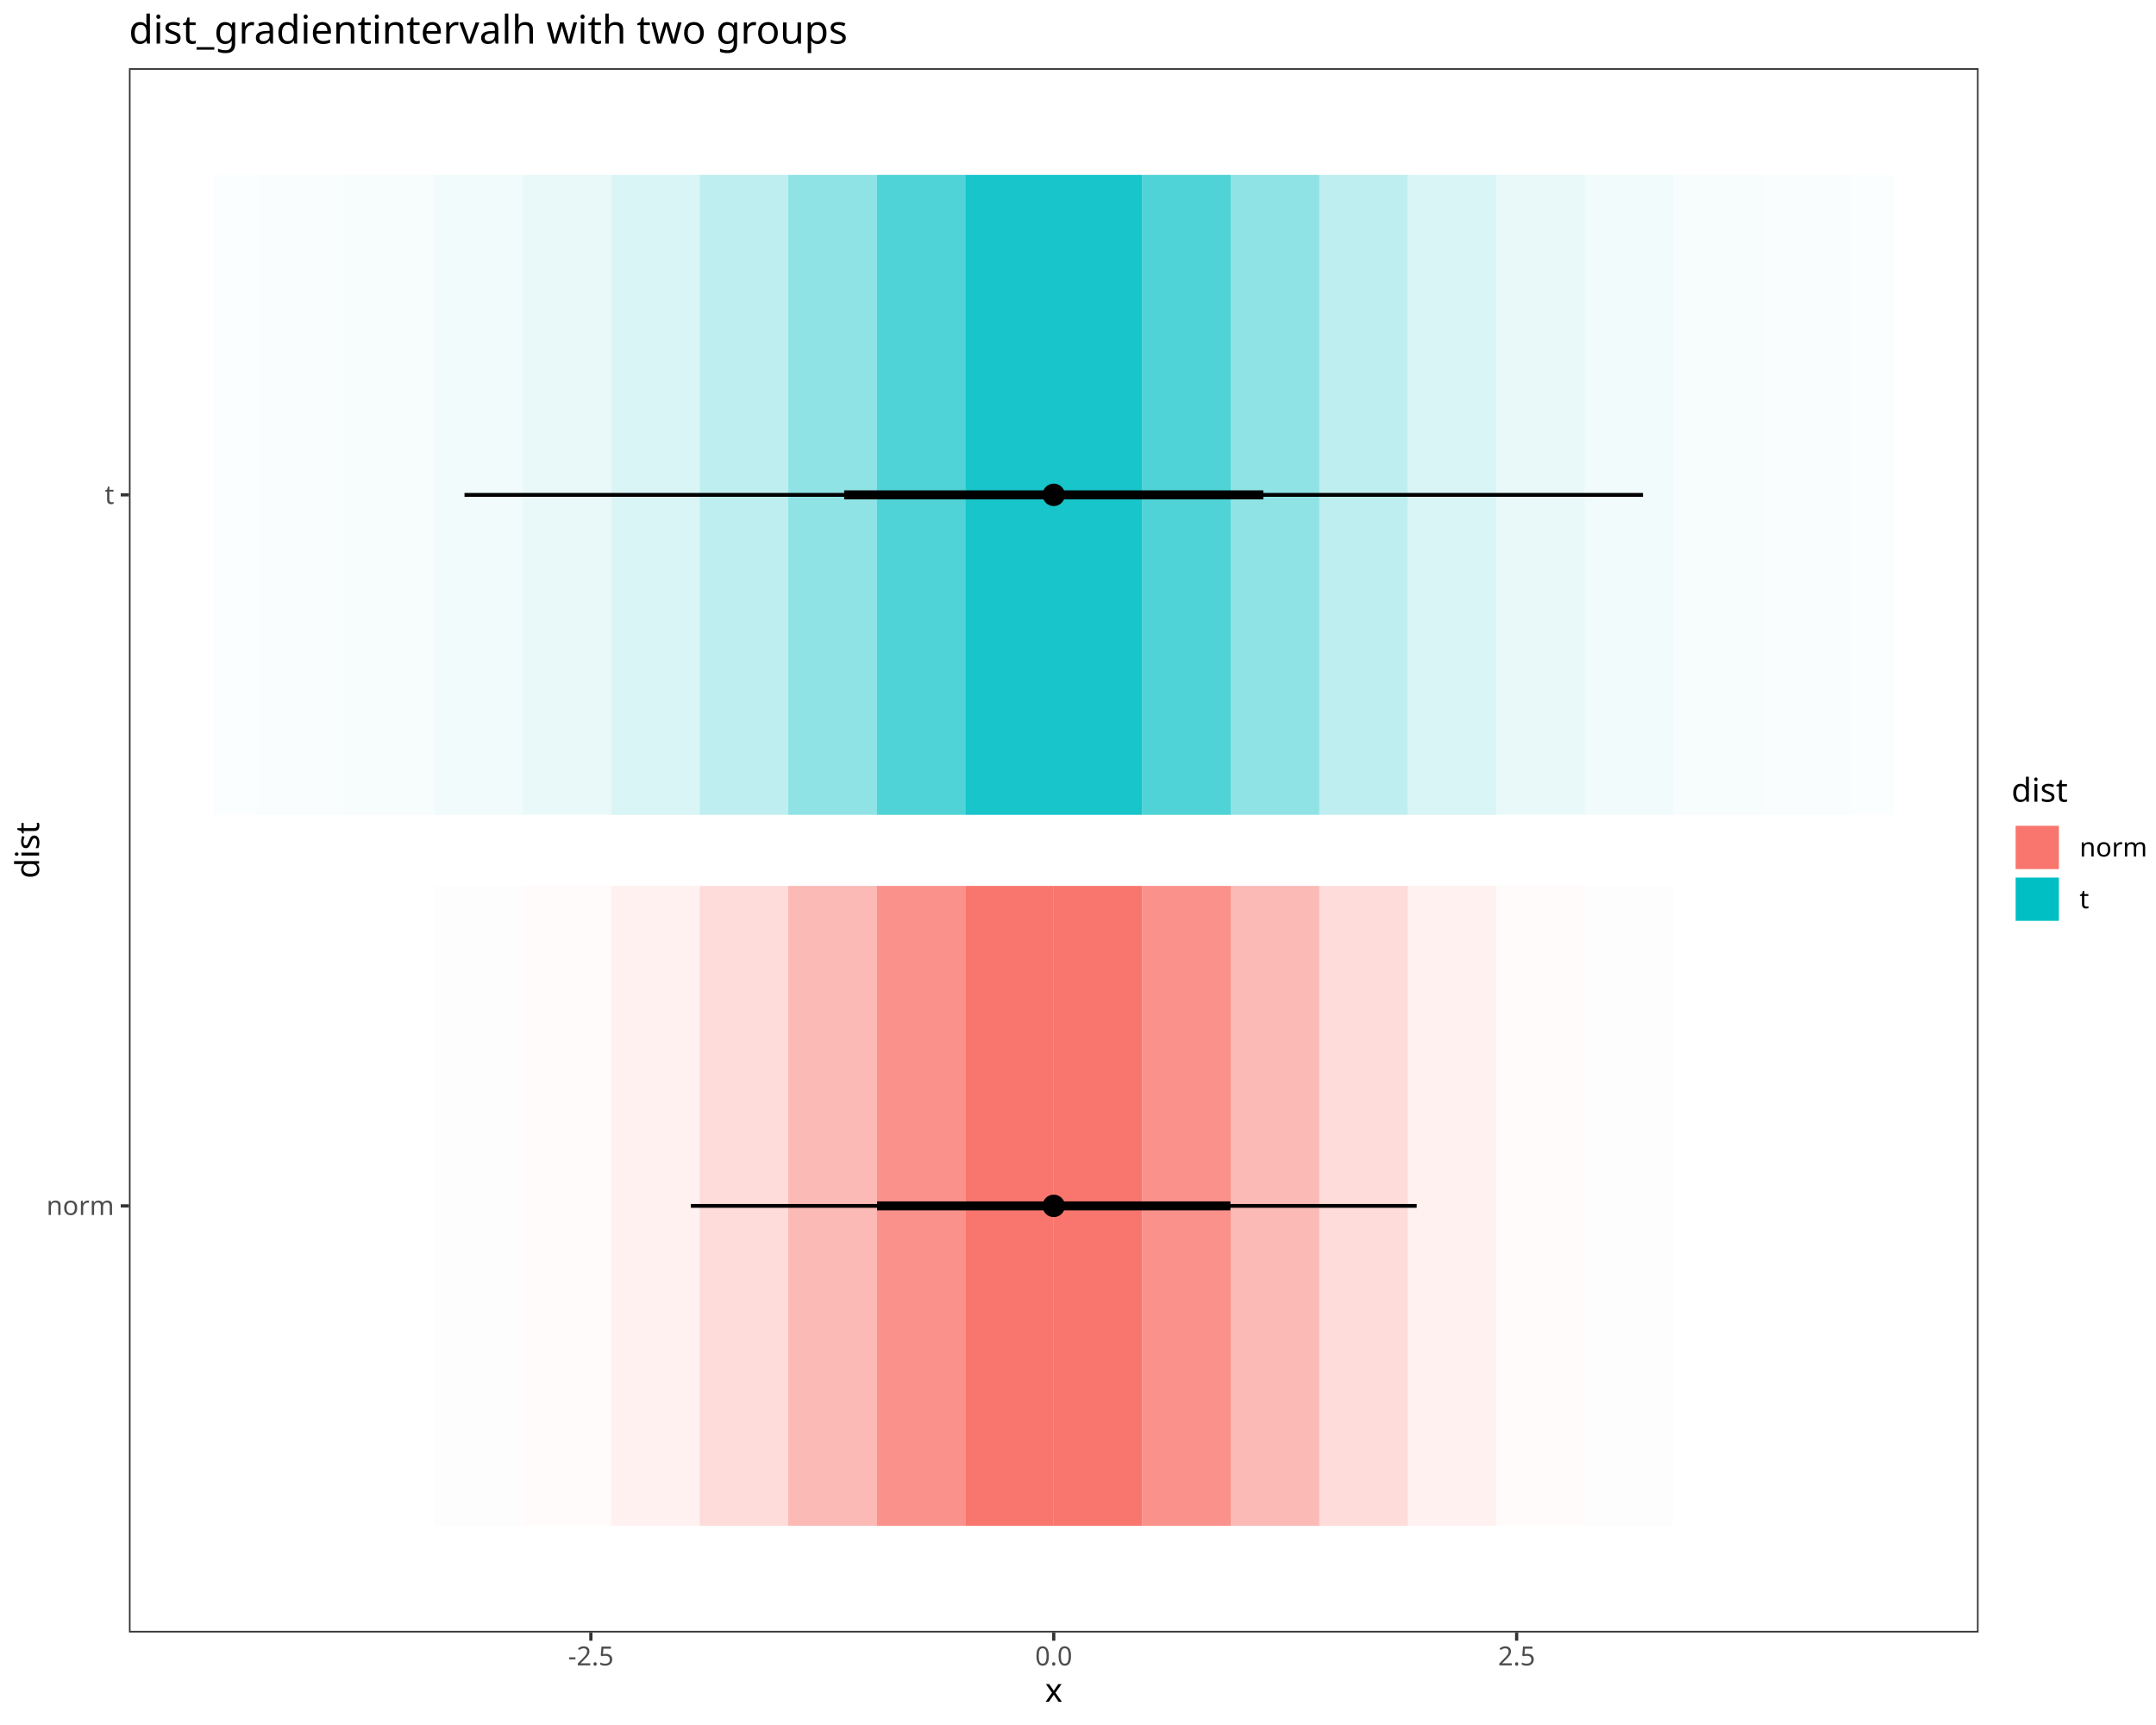
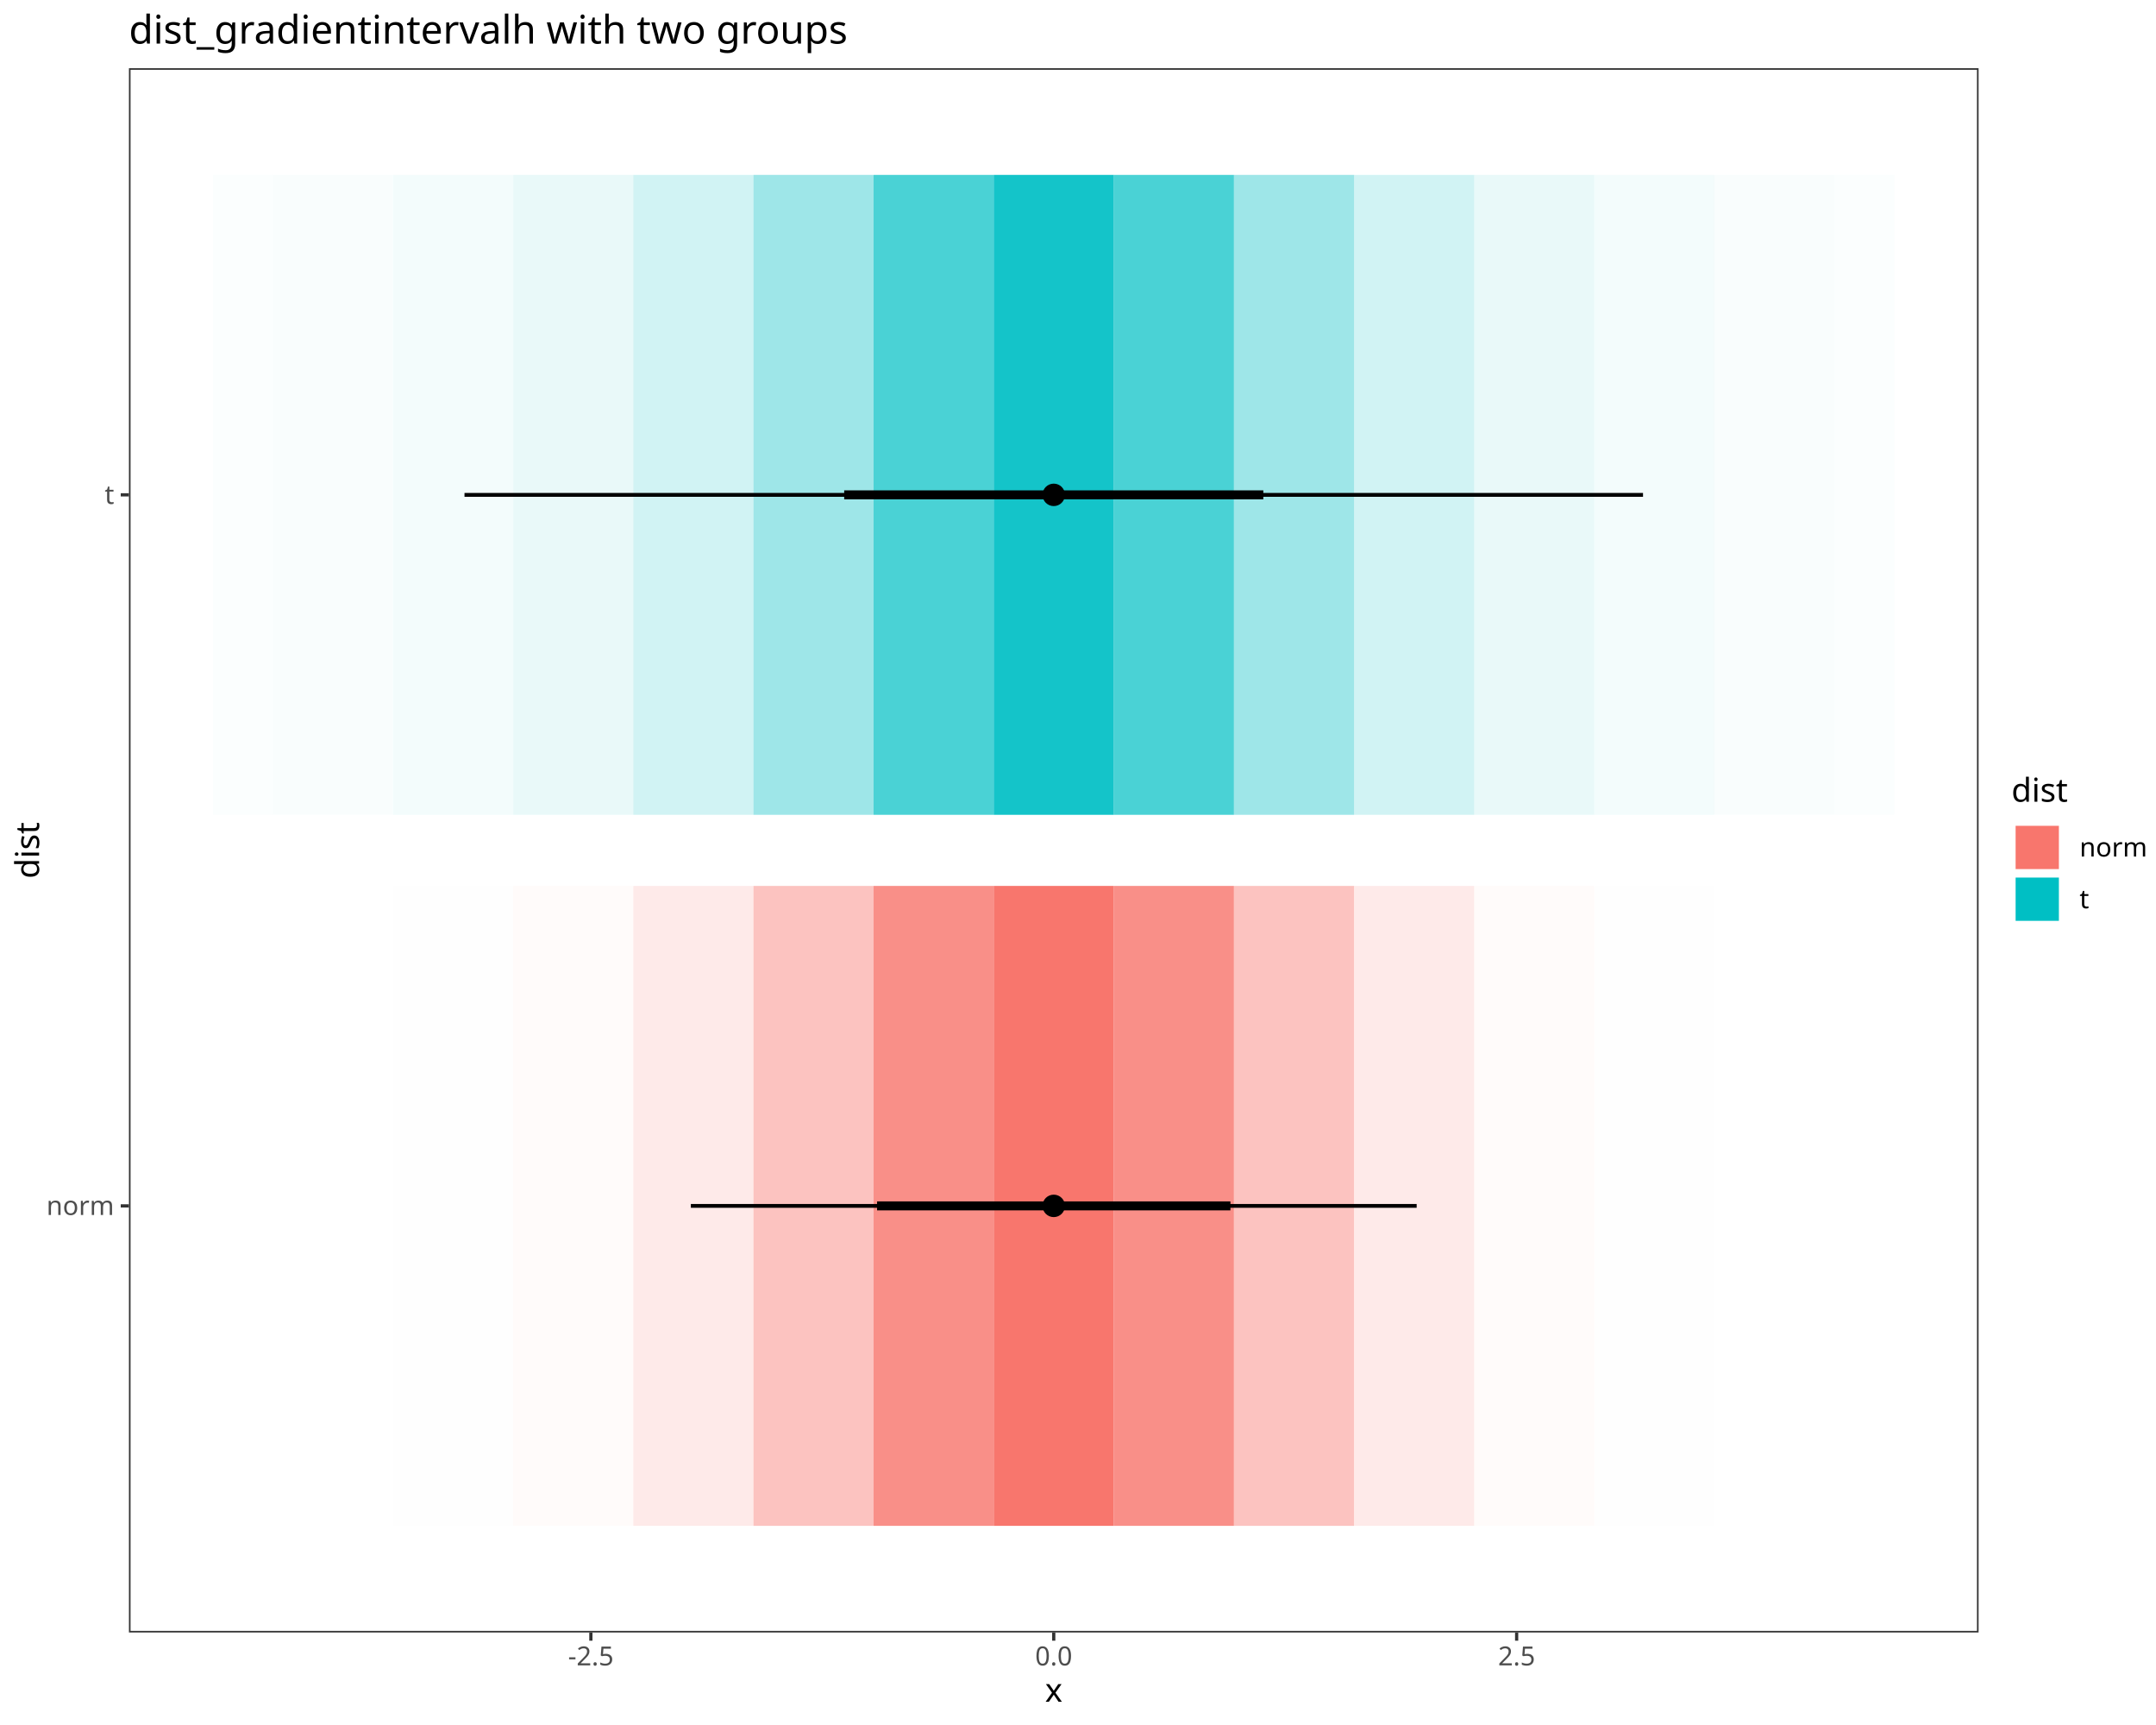
<svg xmlns="http://www.w3.org/2000/svg" class="svglite" data-engine-version="2.0" width="720.00pt" height="576.00pt" viewBox="0 0 720.00 576.00">
  <defs>
    <style type="text/css">
    .svglite line, .svglite polyline, .svglite polygon, .svglite path, .svglite rect, .svglite circle {
      fill: none;
      stroke: #000000;
      stroke-linecap: round;
      stroke-linejoin: round;
      stroke-miterlimit: 10.00;
    }
  </style>
  </defs>
  <rect width="100%" height="100%" style="stroke: none; fill: #FFFFFF;" />
  <defs>
    <clipPath id="cpMC4wMHw3MjAuMDB8MC4wMHw1NzYuMDA=">
      <rect x="0.00" y="0.00" width="720.00" height="576.00" />
    </clipPath>
  </defs>
  <g clip-path="url(#cpMC4wMHw3MjAuMDB8MC4wMHw1NzYuMDA=)">
    <rect x="0.00" y="0.00" width="720.00" height="576.00" style="stroke-width: 1.07; stroke: #FFFFFF; fill: #FFFFFF;" />
  </g>
  <defs>
    <clipPath id="cpNDMuMDZ8NjYwLjc1fDIyLjc4fDU0NS4xMQ==">
      <rect x="43.06" y="22.78" width="617.69" height="522.33" />
    </clipPath>
  </defs>
  <g clip-path="url(#cpNDMuMDZ8NjYwLjc1fDIyLjc4fDU0NS4xMQ==)">
    <rect x="43.06" y="22.78" width="617.69" height="522.33" style="stroke-width: 1.07; stroke: none; fill: #FFFFFF;" />
-     <polygon points="71.13,58.40 85.91,58.40 85.91,272.08 71.13,272.08 " style="stroke-width: 2.13; stroke: none; fill: #00BFC4; fill-opacity: 0.016;" />
-     <polygon points="85.91,58.40 100.69,58.40 115.47,58.40 115.47,272.08 100.69,272.08 85.91,272.08 " style="stroke-width: 2.13; stroke: none; fill: #00BFC4; fill-opacity: 0.024;" />
-     <polygon points="115.47,58.40 130.24,58.40 145.02,58.40 145.02,272.08 130.24,272.08 115.47,272.08 " style="stroke-width: 2.13; stroke: none; fill: #00BFC4; fill-opacity: 0.035;" />
-     <polygon points="145.02,58.40 159.80,58.40 174.58,58.40 174.58,272.08 159.80,272.08 145.02,272.08 " style="stroke-width: 2.13; stroke: none; fill: #00BFC4; fill-opacity: 0.055;" />
-     <polygon points="174.58,58.40 189.35,58.40 204.13,58.40 204.13,272.08 189.35,272.08 174.58,272.08 " style="stroke-width: 2.13; stroke: none; fill: #00BFC4; fill-opacity: 0.086;" />
-     <polygon points="204.13,58.40 218.91,58.40 233.68,58.40 233.68,272.08 218.91,272.08 204.13,272.08 " style="stroke-width: 2.13; stroke: none; fill: #00BFC4; fill-opacity: 0.15;" />
-     <polygon points="233.68,58.40 248.46,58.40 263.24,58.40 263.24,272.08 248.46,272.08 233.68,272.08 " style="stroke-width: 2.13; stroke: none; fill: #00BFC4; fill-opacity: 0.25;" />
-     <polygon points="263.24,58.40 278.02,58.40 292.79,58.40 292.79,272.08 278.02,272.08 263.24,272.08 " style="stroke-width: 2.13; stroke: none; fill: #00BFC4; fill-opacity: 0.44;" />
-     <polygon points="292.79,58.40 307.57,58.40 322.35,58.40 322.35,272.08 307.57,272.08 292.79,272.08 " style="stroke-width: 2.13; stroke: none; fill: #00BFC4; fill-opacity: 0.69;" />
-     <polygon points="322.35,58.40 337.13,58.40 366.68,58.40 381.46,58.40 381.46,272.08 366.68,272.08 337.13,272.08 322.35,272.08 " style="stroke-width: 2.13; stroke: none; fill: #00BFC4; fill-opacity: 0.91;" />
-     <polygon points="381.46,58.40 396.24,58.40 411.01,58.40 411.01,272.08 396.24,272.08 381.46,272.08 " style="stroke-width: 2.13; stroke: none; fill: #00BFC4; fill-opacity: 0.69;" />
-     <polygon points="411.01,58.40 425.79,58.40 440.57,58.40 440.57,272.08 425.79,272.08 411.01,272.08 " style="stroke-width: 2.13; stroke: none; fill: #00BFC4; fill-opacity: 0.44;" />
-     <polygon points="440.57,58.40 455.34,58.40 470.12,58.40 470.12,272.08 455.34,272.08 440.57,272.08 " style="stroke-width: 2.13; stroke: none; fill: #00BFC4; fill-opacity: 0.25;" />
-     <polygon points="470.12,58.40 484.90,58.40 499.68,58.40 499.68,272.08 484.90,272.08 470.12,272.08 " style="stroke-width: 2.13; stroke: none; fill: #00BFC4; fill-opacity: 0.15;" />
-     <polygon points="499.68,58.40 514.45,58.40 529.23,58.40 529.23,272.08 514.45,272.08 499.68,272.08 " style="stroke-width: 2.13; stroke: none; fill: #00BFC4; fill-opacity: 0.086;" />
-     <polygon points="529.23,58.40 544.01,58.40 558.79,58.40 558.79,272.08 544.01,272.08 529.23,272.08 " style="stroke-width: 2.13; stroke: none; fill: #00BFC4; fill-opacity: 0.055;" />
-     <polygon points="558.79,58.40 573.56,58.40 588.34,58.40 588.34,272.08 573.56,272.08 558.79,272.08 " style="stroke-width: 2.13; stroke: none; fill: #00BFC4; fill-opacity: 0.035;" />
-     <polygon points="588.34,58.40 603.12,58.40 617.89,58.40 617.89,272.08 603.12,272.08 588.34,272.08 " style="stroke-width: 2.13; stroke: none; fill: #00BFC4; fill-opacity: 0.024;" />
-     <polygon points="617.89,58.40 632.67,58.40 632.67,272.08 617.89,272.08 " style="stroke-width: 2.13; stroke: none; fill: #00BFC4; fill-opacity: 0.016;" />
-     <polygon points="71.13,295.82 85.91,295.82 85.91,509.50 71.13,509.50 " style="stroke-width: 2.13; stroke: none; fill: none;" />
-     <polygon points="85.91,295.82 100.69,295.82 115.47,295.82 115.47,509.50 100.69,509.50 85.91,509.50 " style="stroke-width: 2.13; stroke: none; fill: none;" />
-     <polygon points="115.47,295.82 130.24,295.82 145.02,295.82 145.02,509.50 130.24,509.50 115.47,509.50 " style="stroke-width: 2.13; stroke: none; fill: none;" />
-     <polygon points="145.02,295.82 159.80,295.82 174.58,295.82 174.58,509.50 159.80,509.50 145.02,509.50 " style="stroke-width: 2.13; stroke: none; fill: #F8766D; fill-opacity: 0.008;" />
-     <polygon points="174.58,295.82 189.35,295.82 204.13,295.82 204.13,509.50 189.35,509.50 174.58,509.50 " style="stroke-width: 2.13; stroke: none; fill: #F8766D; fill-opacity: 0.031;" />
-     <polygon points="204.13,295.82 218.91,295.82 233.68,295.82 233.68,509.50 218.91,509.50 204.13,509.50 " style="stroke-width: 2.13; stroke: none; fill: #F8766D; fill-opacity: 0.10;" />
-     <polygon points="233.68,295.82 248.46,295.82 263.24,295.82 263.24,509.50 248.46,509.50 233.68,509.50 " style="stroke-width: 2.13; stroke: none; fill: #F8766D; fill-opacity: 0.25;" />
-     <polygon points="263.24,295.82 278.02,295.82 292.79,295.82 292.79,509.50 278.02,509.50 263.24,509.50 " style="stroke-width: 2.13; stroke: none; fill: #F8766D; fill-opacity: 0.50;" />
-     <polygon points="292.79,295.82 307.57,295.82 322.35,295.82 322.35,509.50 307.57,509.50 292.79,509.50 " style="stroke-width: 2.13; stroke: none; fill: #F8766D; fill-opacity: 0.80;" />
-     <polygon points="322.35,295.82 337.13,295.82 351.90,295.82 351.90,509.50 337.13,509.50 322.35,509.50 " style="stroke-width: 2.13; stroke: none; fill: #F8766D;" />
-     <polygon points="351.90,295.82 366.68,295.82 381.46,295.82 381.46,509.50 366.68,509.50 351.90,509.50 " style="stroke-width: 2.13; stroke: none; fill: #F8766D;" />
-     <polygon points="381.46,295.82 396.24,295.82 411.01,295.82 411.01,509.50 396.24,509.50 381.46,509.50 " style="stroke-width: 2.13; stroke: none; fill: #F8766D; fill-opacity: 0.80;" />
-     <polygon points="411.01,295.82 425.79,295.82 440.57,295.82 440.57,509.50 425.79,509.50 411.01,509.50 " style="stroke-width: 2.13; stroke: none; fill: #F8766D; fill-opacity: 0.50;" />
-     <polygon points="440.57,295.82 455.34,295.82 470.12,295.82 470.12,509.50 455.34,509.50 440.57,509.50 " style="stroke-width: 2.13; stroke: none; fill: #F8766D; fill-opacity: 0.25;" />
-     <polygon points="470.12,295.82 484.90,295.82 499.68,295.82 499.68,509.50 484.90,509.50 470.12,509.50 " style="stroke-width: 2.13; stroke: none; fill: #F8766D; fill-opacity: 0.10;" />
-     <polygon points="499.68,295.82 514.45,295.82 529.23,295.82 529.23,509.50 514.45,509.50 499.68,509.50 " style="stroke-width: 2.13; stroke: none; fill: #F8766D; fill-opacity: 0.031;" />
-     <polygon points="529.23,295.82 544.01,295.82 558.79,295.82 558.79,509.50 544.01,509.50 529.23,509.50 " style="stroke-width: 2.13; stroke: none; fill: #F8766D; fill-opacity: 0.008;" />
-     <polygon points="558.79,295.82 573.56,295.82 588.34,295.82 588.34,509.50 573.56,509.50 558.79,509.50 " style="stroke-width: 2.13; stroke: none; fill: none;" />
-     <polygon points="588.34,295.82 603.12,295.82 617.89,295.82 617.89,509.50 603.12,509.50 588.34,509.50 " style="stroke-width: 2.13; stroke: none; fill: none;" />
-     <polygon points="617.89,295.82 632.67,295.82 632.67,509.50 617.89,509.50 " style="stroke-width: 2.13; stroke: none; fill: none;" />
+     <polygon points="71.13,58.40 91.19,58.40 91.19,272.08 71.13,272.08 " style="stroke-width: 2.13; stroke: none; fill: #00BFC4; fill-opacity: 0.016;" />
+     <polygon points="91.19,58.40 111.24,58.40 131.30,58.40 131.30,272.08 111.24,272.08 91.19,272.08 " style="stroke-width: 2.13; stroke: none; fill: #00BFC4; fill-opacity: 0.024;" />
+     <polygon points="131.30,58.40 151.35,58.40 171.41,58.40 171.41,272.08 151.35,272.08 131.30,272.08 " style="stroke-width: 2.13; stroke: none; fill: #00BFC4; fill-opacity: 0.047;" />
+     <polygon points="171.41,58.40 191.46,58.40 211.52,58.40 211.52,272.08 191.46,272.08 171.41,272.08 " style="stroke-width: 2.13; stroke: none; fill: #00BFC4; fill-opacity: 0.086;" />
+     <polygon points="211.52,58.40 231.57,58.40 251.63,58.40 251.63,272.08 231.57,272.08 211.52,272.08 " style="stroke-width: 2.13; stroke: none; fill: #00BFC4; fill-opacity: 0.18;" />
+     <polygon points="251.63,58.40 271.68,58.40 291.74,58.40 291.74,272.08 271.68,272.08 251.63,272.08 " style="stroke-width: 2.13; stroke: none; fill: #00BFC4; fill-opacity: 0.38;" />
+     <polygon points="291.74,58.40 311.79,58.40 331.85,58.40 331.85,272.08 311.79,272.08 291.74,272.08 " style="stroke-width: 2.13; stroke: none; fill: #00BFC4; fill-opacity: 0.71;" />
+     <polygon points="331.85,58.40 351.90,58.40 371.96,58.40 371.96,272.08 351.90,272.08 331.85,272.08 " style="stroke-width: 2.13; stroke: none; fill: #00BFC4; fill-opacity: 0.92;" />
+     <polygon points="371.96,58.40 392.01,58.40 412.07,58.40 412.07,272.08 392.01,272.08 371.96,272.08 " style="stroke-width: 2.13; stroke: none; fill: #00BFC4; fill-opacity: 0.71;" />
+     <polygon points="412.07,58.40 432.12,58.40 452.18,58.40 452.18,272.08 432.12,272.08 412.07,272.08 " style="stroke-width: 2.13; stroke: none; fill: #00BFC4; fill-opacity: 0.38;" />
+     <polygon points="452.18,58.40 472.23,58.40 492.29,58.40 492.29,272.08 472.23,272.08 452.18,272.08 " style="stroke-width: 2.13; stroke: none; fill: #00BFC4; fill-opacity: 0.18;" />
+     <polygon points="492.29,58.40 512.34,58.40 532.40,58.40 532.40,272.08 512.34,272.08 492.29,272.08 " style="stroke-width: 2.13; stroke: none; fill: #00BFC4; fill-opacity: 0.086;" />
+     <polygon points="532.40,58.40 552.45,58.40 572.51,58.40 572.51,272.08 552.45,272.08 532.40,272.08 " style="stroke-width: 2.13; stroke: none; fill: #00BFC4; fill-opacity: 0.047;" />
+     <polygon points="572.51,58.40 592.56,58.40 612.62,58.40 612.62,272.08 592.56,272.08 572.51,272.08 " style="stroke-width: 2.13; stroke: none; fill: #00BFC4; fill-opacity: 0.024;" />
+     <polygon points="612.62,58.40 632.67,58.40 632.67,272.08 612.62,272.08 " style="stroke-width: 2.13; stroke: none; fill: #00BFC4; fill-opacity: 0.016;" />
+     <polygon points="71.13,295.82 91.19,295.82 91.19,509.50 71.13,509.50 " style="stroke-width: 2.13; stroke: none; fill: none;" />
+     <polygon points="91.19,295.82 111.24,295.82 131.30,295.82 131.30,509.50 111.24,509.50 91.19,509.50 " style="stroke-width: 2.13; stroke: none; fill: none;" />
+     <polygon points="131.30,295.82 151.35,295.82 171.41,295.82 171.41,509.50 151.35,509.50 131.30,509.50 " style="stroke-width: 2.13; stroke: none; fill: #F8766D; fill-opacity: 0.004;" />
+     <polygon points="171.41,295.82 191.46,295.82 211.52,295.82 211.52,509.50 191.46,509.50 171.41,509.50 " style="stroke-width: 2.13; stroke: none; fill: #F8766D; fill-opacity: 0.035;" />
+     <polygon points="211.52,295.82 231.57,295.82 251.63,295.82 251.63,509.50 231.57,509.50 211.52,509.50 " style="stroke-width: 2.13; stroke: none; fill: #F8766D; fill-opacity: 0.15;" />
+     <polygon points="251.63,295.82 271.68,295.82 291.74,295.82 291.74,509.50 271.68,509.50 251.63,509.50 " style="stroke-width: 2.13; stroke: none; fill: #F8766D; fill-opacity: 0.43;" />
+     <polygon points="291.74,295.82 311.79,295.82 331.85,295.82 331.85,509.50 311.79,509.50 291.74,509.50 " style="stroke-width: 2.13; stroke: none; fill: #F8766D; fill-opacity: 0.81;" />
+     <polygon points="331.85,295.82 351.90,295.82 371.96,295.82 371.96,509.50 351.90,509.50 331.85,509.50 " style="stroke-width: 2.13; stroke: none; fill: #F8766D;" />
+     <polygon points="371.96,295.82 392.01,295.82 412.07,295.82 412.07,509.50 392.01,509.50 371.96,509.50 " style="stroke-width: 2.13; stroke: none; fill: #F8766D; fill-opacity: 0.81;" />
+     <polygon points="412.07,295.82 432.12,295.82 452.18,295.82 452.18,509.50 432.12,509.50 412.07,509.50 " style="stroke-width: 2.13; stroke: none; fill: #F8766D; fill-opacity: 0.43;" />
+     <polygon points="452.18,295.82 472.23,295.82 492.29,295.82 492.29,509.50 472.23,509.50 452.18,509.50 " style="stroke-width: 2.13; stroke: none; fill: #F8766D; fill-opacity: 0.15;" />
+     <polygon points="492.29,295.82 512.34,295.82 532.40,295.82 532.40,509.50 512.34,509.50 492.29,509.50 " style="stroke-width: 2.13; stroke: none; fill: #F8766D; fill-opacity: 0.035;" />
+     <polygon points="532.40,295.82 552.45,295.82 572.51,295.82 572.51,509.50 552.45,509.50 532.40,509.50 " style="stroke-width: 2.13; stroke: none; fill: #F8766D; fill-opacity: 0.004;" />
+     <polygon points="572.51,295.82 592.56,295.82 612.62,295.82 612.62,509.50 592.56,509.50 572.51,509.50 " style="stroke-width: 2.13; stroke: none; fill: none;" />
+     <polygon points="612.62,295.82 632.67,295.82 632.67,509.50 612.62,509.50 " style="stroke-width: 2.13; stroke: none; fill: none;" />
    <line x1="155.12" y1="165.24" x2="548.69" y2="165.24" style="stroke-width: 1.28; stroke-linecap: butt;" />
    <line x1="230.71" y1="402.66" x2="473.10" y2="402.66" style="stroke-width: 1.28; stroke-linecap: butt;" />
    <line x1="281.92" y1="165.24" x2="421.89" y2="165.24" style="stroke-width: 2.99; stroke-linecap: butt;" />
    <line x1="292.90" y1="402.66" x2="410.90" y2="402.66" style="stroke-width: 2.99; stroke-linecap: butt;" />
    <circle cx="351.90" cy="165.24" r="1.68" style="stroke-width: 1.06; fill: #000000;" />
    <circle cx="351.90" cy="402.66" r="1.68" style="stroke-width: 1.06; fill: #000000;" />
    <circle cx="351.90" cy="165.24" r="3.22" style="stroke-width: 1.06; fill: #000000;" />
    <circle cx="351.90" cy="402.66" r="3.22" style="stroke-width: 1.06; fill: #000000;" />
    <rect x="43.06" y="22.78" width="617.69" height="522.33" style="stroke-width: 1.07; stroke: #333333;" />
  </g>
  <g clip-path="url(#cpMC4wMHw3MjAuMDB8MC4wMHw1NzYuMDA=)">
    <text x="38.13" y="405.69" text-anchor="end" style="font-size: 8.80px; fill: #4D4D4D; font-family: sans;" textLength="20.05px" lengthAdjust="spacingAndGlyphs">norm</text>
    <text x="38.13" y="168.26" text-anchor="end" style="font-size: 8.80px; fill: #4D4D4D; font-family: sans;" textLength="2.44px" lengthAdjust="spacingAndGlyphs">t</text>
    <polyline points="40.32,402.66 43.06,402.66 " style="stroke-width: 1.07; stroke: #333333; stroke-linecap: butt;" />
    <polyline points="40.32,165.24 43.06,165.24 " style="stroke-width: 1.07; stroke: #333333; stroke-linecap: butt;" />
    <polyline points="197.32,547.85 197.32,545.11 " style="stroke-width: 1.07; stroke: #333333; stroke-linecap: butt;" />
    <polyline points="351.90,547.85 351.90,545.11 " style="stroke-width: 1.07; stroke: #333333; stroke-linecap: butt;" />
    <polyline points="506.49,547.85 506.49,545.11 " style="stroke-width: 1.07; stroke: #333333; stroke-linecap: butt;" />
    <text x="197.32" y="556.10" text-anchor="middle" style="font-size: 8.80px; fill: #4D4D4D; font-family: sans;" textLength="15.16px" lengthAdjust="spacingAndGlyphs">-2.5</text>
    <text x="351.90" y="556.10" text-anchor="middle" style="font-size: 8.80px; fill: #4D4D4D; font-family: sans;" textLength="12.23px" lengthAdjust="spacingAndGlyphs">0.0</text>
    <text x="506.49" y="556.10" text-anchor="middle" style="font-size: 8.80px; fill: #4D4D4D; font-family: sans;" textLength="12.23px" lengthAdjust="spacingAndGlyphs">2.5</text>
    <text x="351.90" y="568.24" text-anchor="middle" style="font-size: 11.00px; font-family: sans;" textLength="5.50px" lengthAdjust="spacingAndGlyphs">x</text>
    <text transform="translate(13.05,283.95) rotate(-90)" text-anchor="middle" style="font-size: 11.00px; font-family: sans;" textLength="17.12px" lengthAdjust="spacingAndGlyphs">dist</text>
    <rect x="671.71" y="259.00" width="42.81" height="49.89" style="stroke-width: 1.07; stroke: none; fill: #FFFFFF;" />
    <text x="671.71" y="267.71" style="font-size: 11.00px; font-family: sans;" textLength="17.12px" lengthAdjust="spacingAndGlyphs">dist</text>
    <rect x="671.71" y="274.33" width="17.28" height="17.28" style="stroke-width: 1.07; stroke: none; fill: #FFFFFF;" />
    <rect x="673.12" y="275.75" width="14.45" height="14.45" style="stroke-width: 2.13; stroke: none; stroke-linecap: square; stroke-linejoin: miter; fill: #F8766D;" />
    <rect x="671.71" y="291.61" width="17.28" height="17.28" style="stroke-width: 1.07; stroke: none; fill: #FFFFFF;" />
    <rect x="673.12" y="293.03" width="14.45" height="14.45" style="stroke-width: 2.13; stroke: none; stroke-linecap: square; stroke-linejoin: miter; fill: #00BFC4;" />
    <text x="694.47" y="286.00" style="font-size: 8.80px; font-family: sans;" textLength="20.05px" lengthAdjust="spacingAndGlyphs">norm</text>
    <text x="694.47" y="303.28" style="font-size: 8.80px; font-family: sans;" textLength="2.44px" lengthAdjust="spacingAndGlyphs">t</text>
    <text x="43.06" y="14.56" style="font-size: 13.20px; font-family: sans;" textLength="220.87px" lengthAdjust="spacingAndGlyphs">dist_gradientintervalh with two groups</text>
  </g>
</svg>
